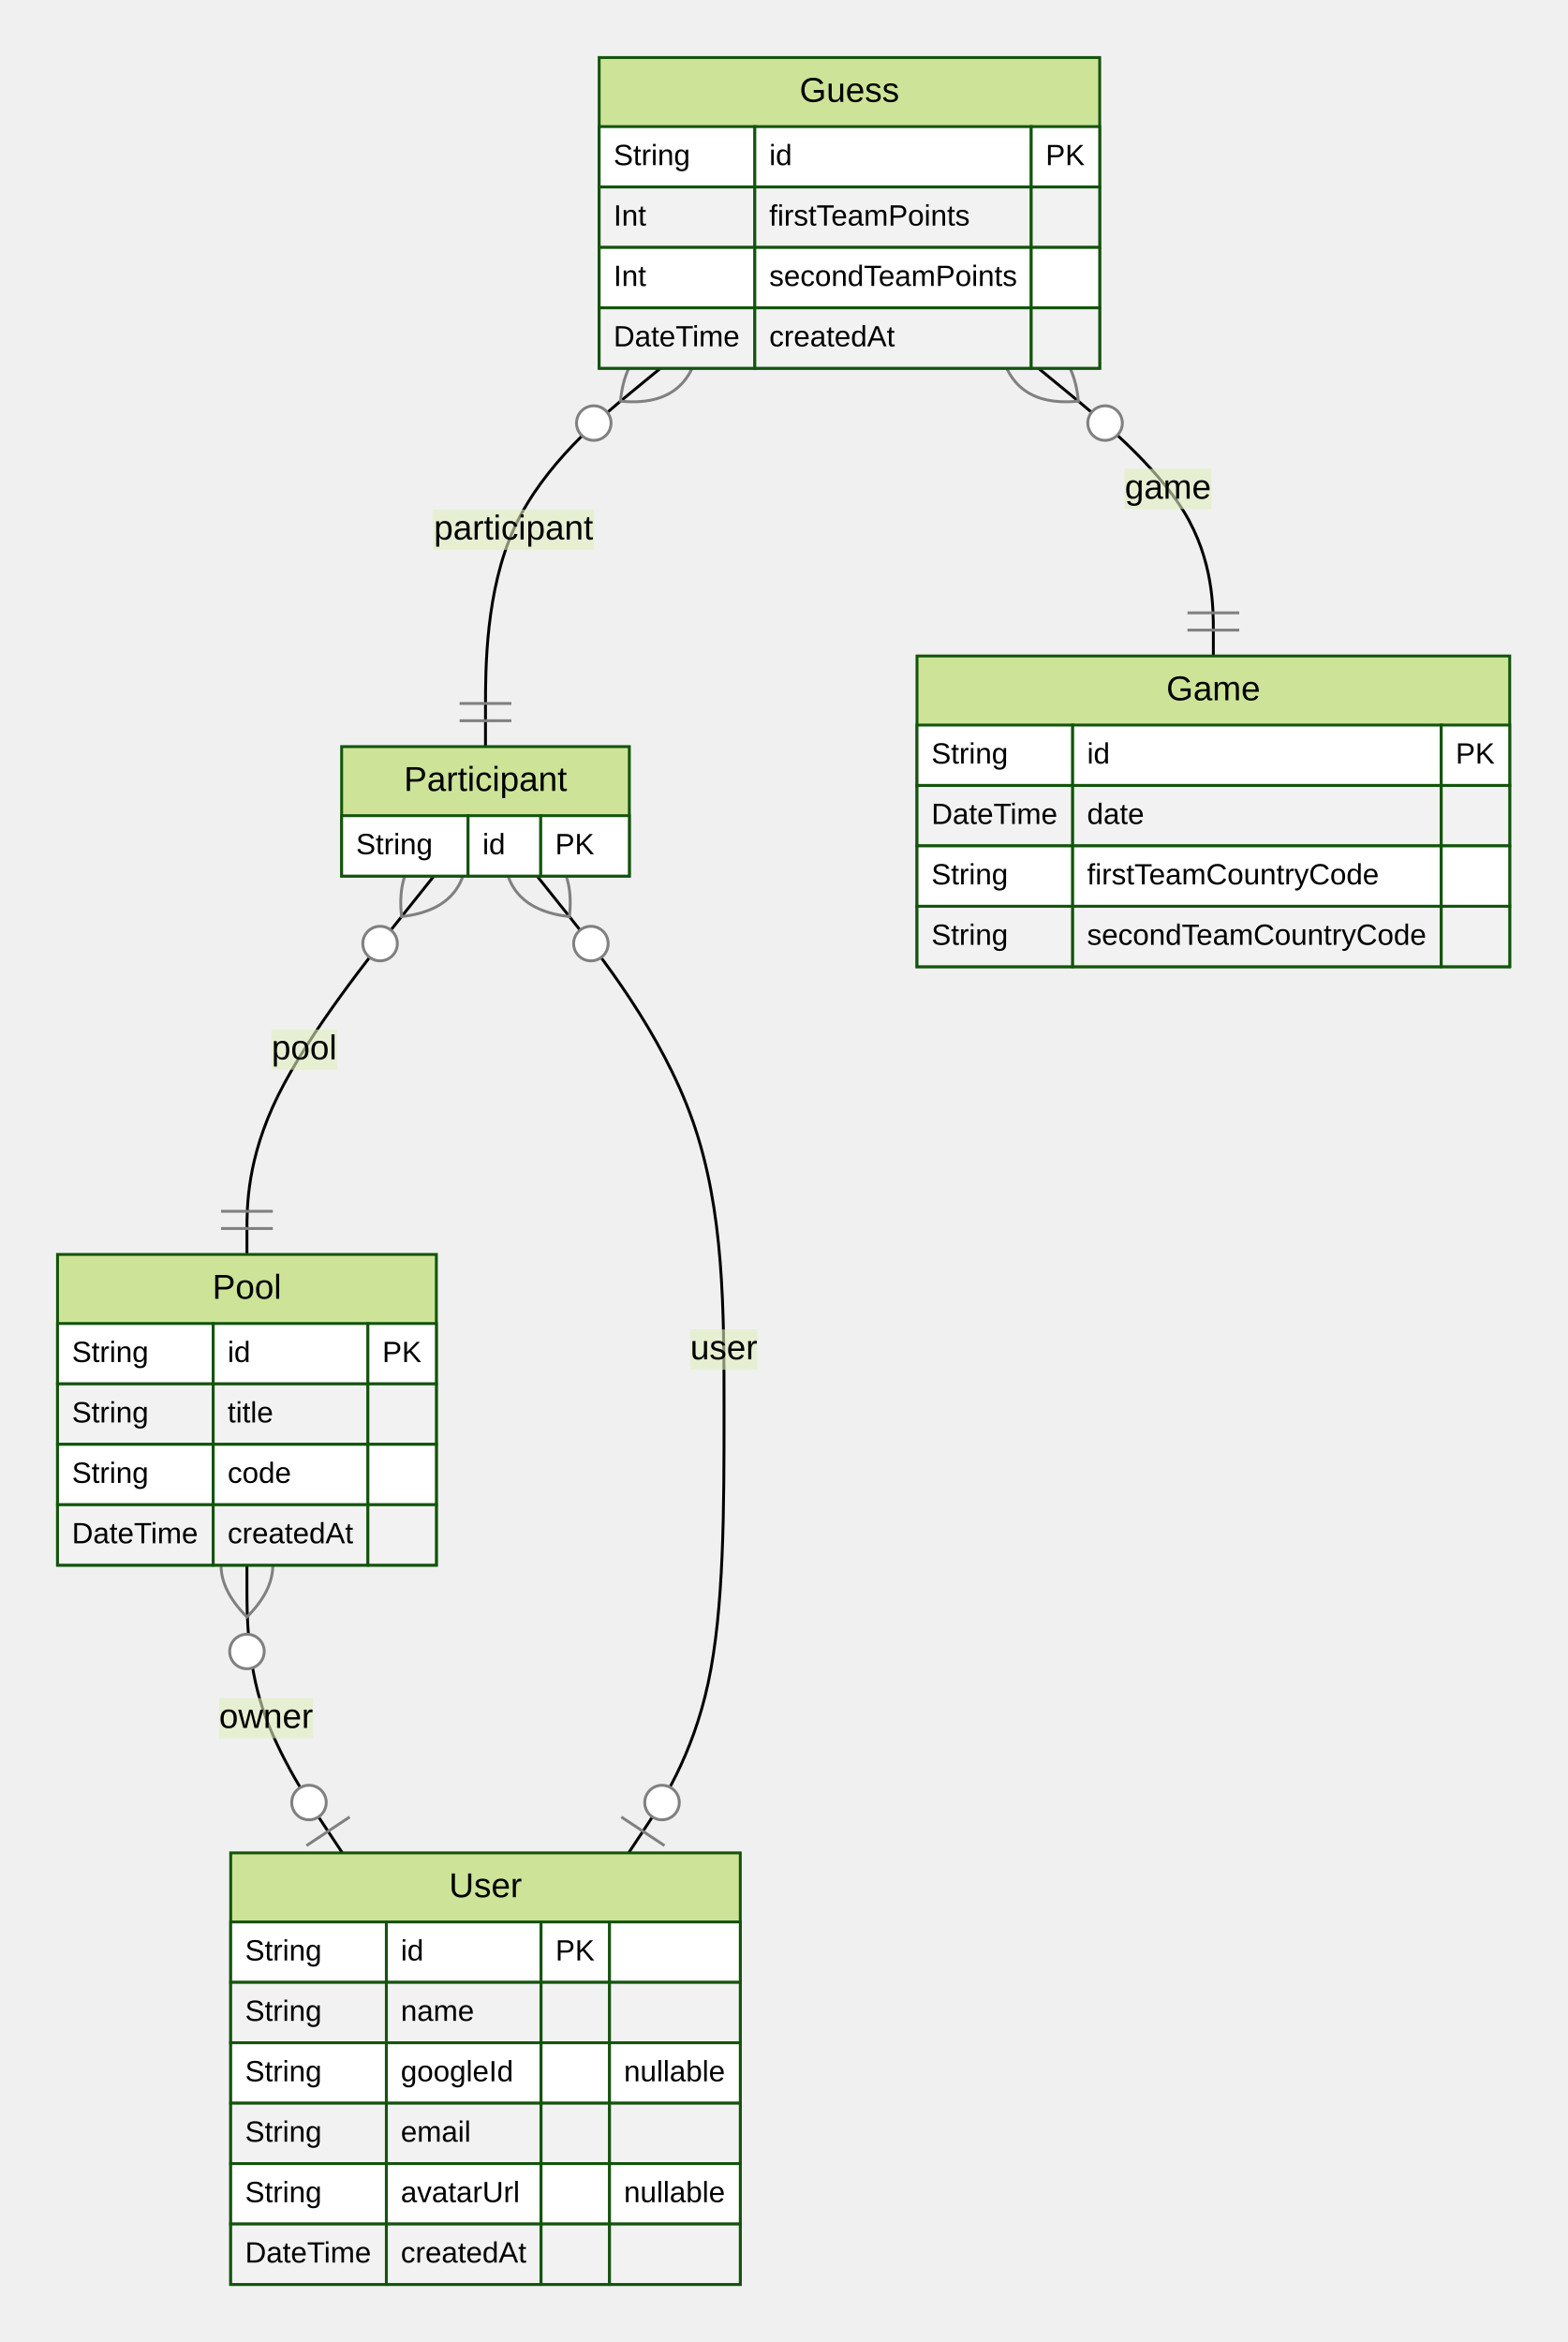
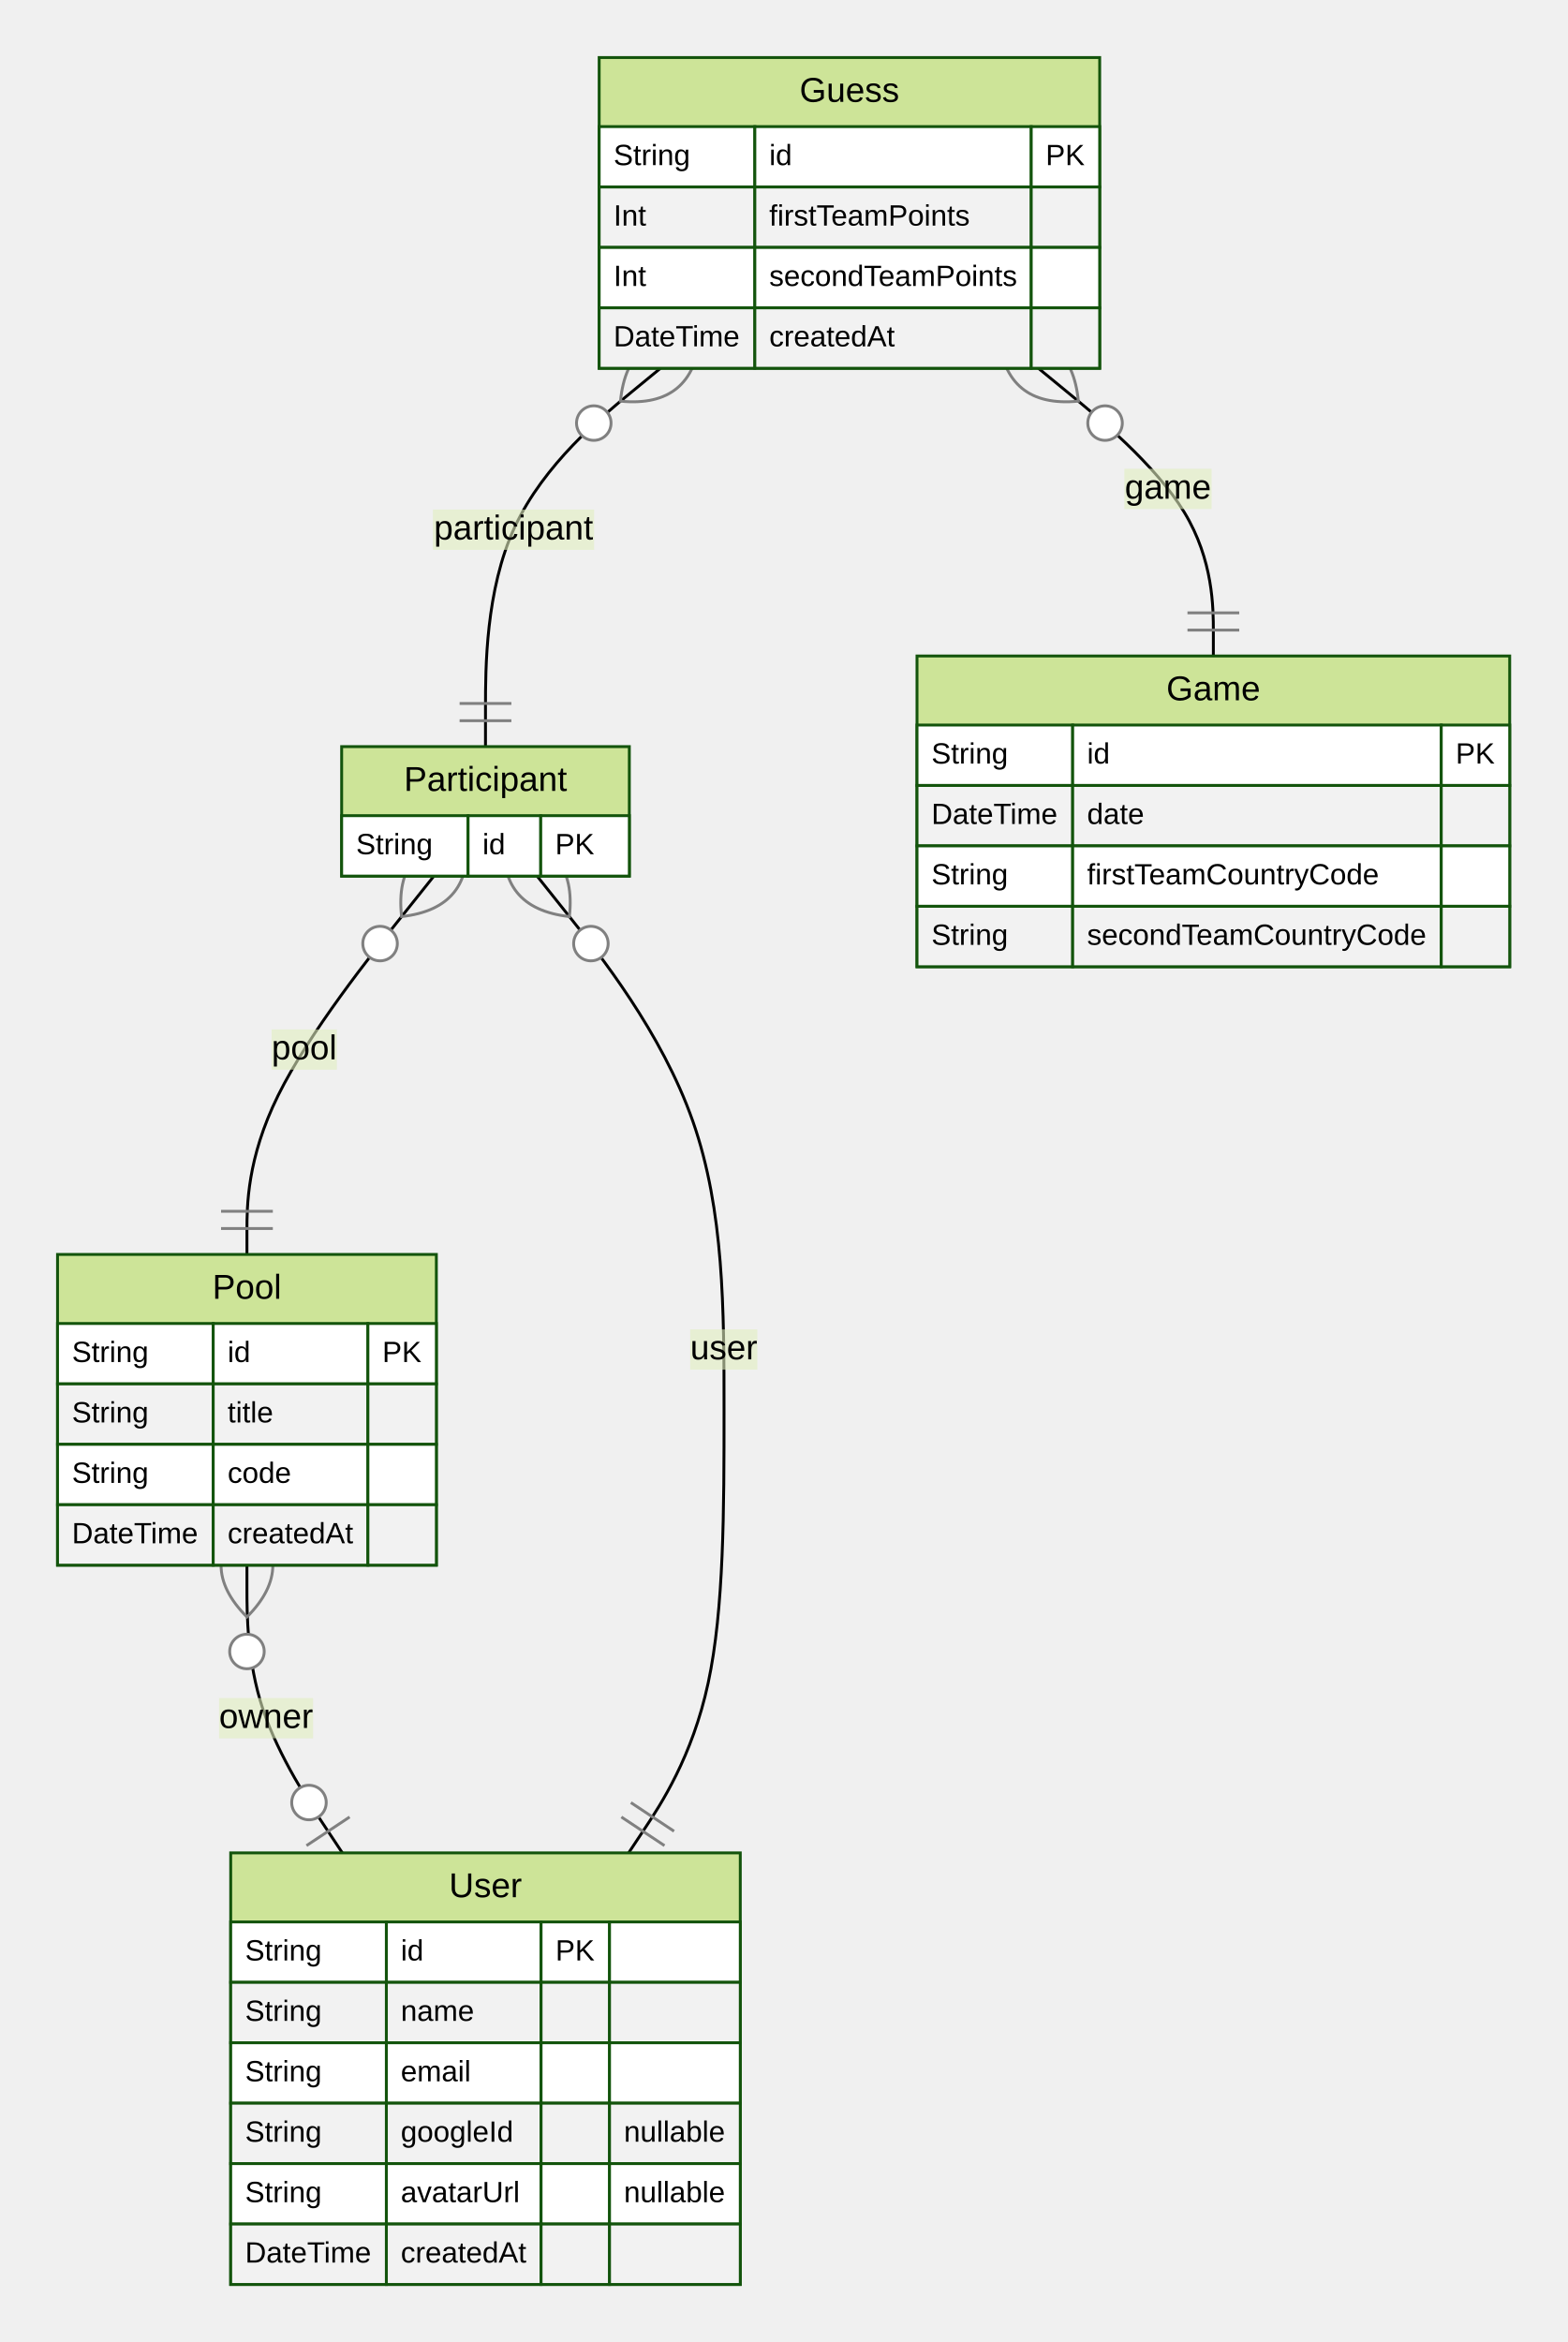
<svg xmlns="http://www.w3.org/2000/svg" aria-labelledby="chart-title-mermaid-0 chart-desc-mermaid-0" role="img" viewBox="0 0 544.791 814" style="max-width: 544.791px; background-color: white;" width="100%" id="mermaid-0">
  <style>#mermaid-0 {font-family:"trebuchet ms",verdana,arial,sans-serif;font-size:16px;fill:#000000;}#mermaid-0 .error-icon{fill:#552222;}#mermaid-0 .error-text{fill:#552222;stroke:#552222;}#mermaid-0 .edge-thickness-normal{stroke-width:2px;}#mermaid-0 .edge-thickness-thick{stroke-width:3.5px;}#mermaid-0 .edge-pattern-solid{stroke-dasharray:0;}#mermaid-0 .edge-pattern-dashed{stroke-dasharray:3;}#mermaid-0 .edge-pattern-dotted{stroke-dasharray:2;}#mermaid-0 .marker{fill:#000000;stroke:#000000;}#mermaid-0 .marker.cross{stroke:#000000;}#mermaid-0 svg{font-family:"trebuchet ms",verdana,arial,sans-serif;font-size:16px;}#mermaid-0 .entityBox{fill:#cde498;stroke:#13540c;}#mermaid-0 .attributeBoxOdd{fill:#ffffff;stroke:#13540c;}#mermaid-0 .attributeBoxEven{fill:#f2f2f2;stroke:#13540c;}#mermaid-0 .relationshipLabelBox{fill:hsl(78.158, 58.462%, 84.51%);opacity:0.7;background-color:hsl(78.158, 58.462%, 84.51%);}#mermaid-0 .relationshipLabelBox rect{opacity:0.5;}#mermaid-0 .relationshipLine{stroke:#000000;}#mermaid-0 :root{--mermaid-font-family:"trebuchet ms",verdana,arial,sans-serif;}</style>
  <g />
  <defs>
    <marker orient="auto" markerHeight="18" markerWidth="18" refY="9" refX="0" id="ONLY_ONE_START">
      <path d="M9,0 L9,18 M15,0 L15,18" fill="none" stroke="gray" />
    </marker>
  </defs>
  <defs>
    <marker orient="auto" markerHeight="18" markerWidth="18" refY="9" refX="18" id="ONLY_ONE_END">
      <path d="M3,0 L3,18 M9,0 L9,18" fill="none" stroke="gray" />
    </marker>
  </defs>
  <defs>
    <marker orient="auto" markerHeight="18" markerWidth="30" refY="9" refX="0" id="ZERO_OR_ONE_START">
      <circle r="6" cy="9" cx="21" fill="white" stroke="gray" />
      <path d="M9,0 L9,18" fill="none" stroke="gray" />
    </marker>
  </defs>
  <defs>
    <marker orient="auto" markerHeight="18" markerWidth="30" refY="9" refX="30" id="ZERO_OR_ONE_END">
      <circle r="6" cy="9" cx="9" fill="white" stroke="gray" />
      <path d="M21,0 L21,18" fill="none" stroke="gray" />
    </marker>
  </defs>
  <defs>
    <marker orient="auto" markerHeight="36" markerWidth="45" refY="18" refX="18" id="ONE_OR_MORE_START">
      <path d="M0,18 Q 18,0 36,18 Q 18,36 0,18 M42,9 L42,27" fill="none" stroke="gray" />
    </marker>
  </defs>
  <defs>
    <marker orient="auto" markerHeight="36" markerWidth="45" refY="18" refX="27" id="ONE_OR_MORE_END">
      <path d="M3,9 L3,27 M9,18 Q27,0 45,18 Q27,36 9,18" fill="none" stroke="gray" />
    </marker>
  </defs>
  <defs>
    <marker orient="auto" markerHeight="36" markerWidth="57" refY="18" refX="18" id="ZERO_OR_MORE_START">
      <circle r="6" cy="18" cx="48" fill="white" stroke="gray" />
      <path d="M0,18 Q18,0 36,18 Q18,36 0,18" fill="none" stroke="gray" />
    </marker>
  </defs>
  <defs>
    <marker orient="auto" markerHeight="36" markerWidth="57" refY="18" refX="39" id="ZERO_OR_MORE_END">
      <circle r="6" cy="18" cx="9" fill="white" stroke="gray" />
      <path d="M21,18 Q39,0 57,18 Q39,36 21,18" fill="none" stroke="gray" />
    </marker>
  </defs>
  <path marker-start="url(#ZERO_OR_MORE_START)" marker-end="url(#ZERO_OR_ONE_END)" fill="none" stroke="gray" d="M85.841,544L85.841,552.333C85.841,560.667,85.841,577.333,91.37,594C96.898,610.667,107.954,627.333,113.482,635.667L119.01,644" class="er relationshipLine" />
+   <path marker-start="url(#ZERO_OR_MORE_START)" marker-end="url(#ONLY_ONE_END)" fill="none" stroke="gray" d="M186.702,304.5L197.532,318.083C208.362,331.667,230.023,358.833,240.853,389.75C251.683,420.667,251.683,455.333,251.683,490C251.683,524.667,251.683,559.333,246.155,585C240.627,610.667,229.571,627.333,224.043,635.667L218.515,644" class="er relationshipLine" />
  <path marker-start="url(#ZERO_OR_MORE_START)" marker-end="url(#ONLY_ONE_END)" fill="none" stroke="gray" d="M150.823,304.5L139.992,318.083C129.162,331.667,107.502,358.833,96.672,380.75C85.841,402.667,85.841,419.333,85.841,427.667L85.841,436" class="er relationshipLine" />
-   <path marker-start="url(#ZERO_OR_MORE_START)" marker-end="url(#ZERO_OR_ONE_END)" fill="none" stroke="gray" d="M186.702,304.5L197.532,318.083C208.362,331.667,230.023,358.833,240.853,389.75C251.683,420.667,251.683,455.333,251.683,490C251.683,524.667,251.683,559.333,246.155,585C240.627,610.667,229.571,627.333,224.043,635.667L218.515,644" class="er relationshipLine" />
  <path marker-start="url(#ZERO_OR_MORE_START)" marker-end="url(#ONLY_ONE_END)" fill="none" stroke="gray" d="M229.583,128L219.446,136.333C209.309,144.667,189.036,161.333,178.899,183.25C168.762,205.167,168.762,232.333,168.762,245.917L168.762,259.5" class="er relationshipLine" />
  <path marker-start="url(#ZERO_OR_MORE_START)" marker-end="url(#ONLY_ONE_END)" fill="none" stroke="gray" d="M360.956,128L371.093,136.333C381.23,144.667,401.503,161.333,411.64,178C421.777,194.667,421.777,211.333,421.777,219.667L421.777,228" class="er relationshipLine" />
  <g transform="translate(20,436 )" id="Pool">
    <rect height="108" width="131.683" y="0" x="0" stroke="gray" fill-opacity="100%" fill="honeydew" class="er entityBox" />
    <text transform="translate(65.84149,12)" style="font-family: &quot;trebuchet ms&quot;, verdana, arial, sans-serif;; font-size: 12px" text-anchor="middle" dominant-baseline="middle" y="0" x="0" id="entity-Pool" class="er entityLabel">Pool</text>
    <rect height="21" width="54.113" y="24" x="0" stroke="gray" fill-opacity="100%" fill="honeydew" class="er attributeBoxOdd" />
    <text transform="translate(5,34.5)" style="font-family: &quot;trebuchet ms&quot;, verdana, arial, sans-serif;; font-size: 10.2px" text-anchor="left" dominant-baseline="middle" y="0" x="0" id="entity-Pool-attr-1-type" class="er entityLabel">String</text>
    <rect height="21" width="53.775" y="24" x="54.113" stroke="gray" fill-opacity="100%" fill="honeydew" class="er attributeBoxOdd" />
    <text transform="translate(59.11313,34.5)" style="font-family: &quot;trebuchet ms&quot;, verdana, arial, sans-serif;; font-size: 10.2px" text-anchor="left" dominant-baseline="middle" y="0" x="0" id="entity-Pool-attr-1-name" class="er entityLabel">id</text>
    <rect height="21" width="23.795" y="24" x="107.888" stroke="gray" fill-opacity="100%" fill="honeydew" class="er attributeBoxOdd" />
    <text transform="translate(112.888,34.5)" style="font-family: &quot;trebuchet ms&quot;, verdana, arial, sans-serif;; font-size: 10.2px" text-anchor="left" dominant-baseline="middle" y="0" x="0" id="entity-Pool-attr-1-key" class="er entityLabel">PK</text>
    <rect height="21" width="54.113" y="45" x="0" stroke="gray" fill-opacity="100%" fill="honeydew" class="er attributeBoxEven" />
    <text transform="translate(5,55.5)" style="font-family: &quot;trebuchet ms&quot;, verdana, arial, sans-serif;; font-size: 10.2px" text-anchor="left" dominant-baseline="middle" y="0" x="0" id="entity-Pool-attr-2-type" class="er entityLabel">String</text>
    <rect height="21" width="53.775" y="45" x="54.113" stroke="gray" fill-opacity="100%" fill="honeydew" class="er attributeBoxEven" />
    <text transform="translate(59.11313,55.5)" style="font-family: &quot;trebuchet ms&quot;, verdana, arial, sans-serif;; font-size: 10.2px" text-anchor="left" dominant-baseline="middle" y="0" x="0" id="entity-Pool-attr-2-name" class="er entityLabel">title</text>
    <rect height="21" width="23.795" y="45" x="107.888" stroke="gray" fill-opacity="100%" fill="honeydew" class="er attributeBoxEven" />
    <text transform="translate(112.888,55.5)" style="font-family: &quot;trebuchet ms&quot;, verdana, arial, sans-serif;; font-size: 10.2px" text-anchor="left" dominant-baseline="middle" y="0" x="0" id="entity-Pool-attr-2-key" class="er entityLabel" />
    <rect height="21" width="54.113" y="66" x="0" stroke="gray" fill-opacity="100%" fill="honeydew" class="er attributeBoxOdd" />
    <text transform="translate(5,76.5)" style="font-family: &quot;trebuchet ms&quot;, verdana, arial, sans-serif;; font-size: 10.2px" text-anchor="left" dominant-baseline="middle" y="0" x="0" id="entity-Pool-attr-3-type" class="er entityLabel">String</text>
    <rect height="21" width="53.775" y="66" x="54.113" stroke="gray" fill-opacity="100%" fill="honeydew" class="er attributeBoxOdd" />
    <text transform="translate(59.11313,76.5)" style="font-family: &quot;trebuchet ms&quot;, verdana, arial, sans-serif;; font-size: 10.2px" text-anchor="left" dominant-baseline="middle" y="0" x="0" id="entity-Pool-attr-3-name" class="er entityLabel">code</text>
    <rect height="21" width="23.795" y="66" x="107.888" stroke="gray" fill-opacity="100%" fill="honeydew" class="er attributeBoxOdd" />
    <text transform="translate(112.888,76.5)" style="font-family: &quot;trebuchet ms&quot;, verdana, arial, sans-serif;; font-size: 10.2px" text-anchor="left" dominant-baseline="middle" y="0" x="0" id="entity-Pool-attr-3-key" class="er entityLabel" />
    <rect height="21" width="54.113" y="87" x="0" stroke="gray" fill-opacity="100%" fill="honeydew" class="er attributeBoxEven" />
    <text transform="translate(5,97.5)" style="font-family: &quot;trebuchet ms&quot;, verdana, arial, sans-serif;; font-size: 10.2px" text-anchor="left" dominant-baseline="middle" y="0" x="0" id="entity-Pool-attr-4-type" class="er entityLabel">DateTime</text>
    <rect height="21" width="53.775" y="87" x="54.113" stroke="gray" fill-opacity="100%" fill="honeydew" class="er attributeBoxEven" />
    <text transform="translate(59.11313,97.5)" style="font-family: &quot;trebuchet ms&quot;, verdana, arial, sans-serif;; font-size: 10.2px" text-anchor="left" dominant-baseline="middle" y="0" x="0" id="entity-Pool-attr-4-name" class="er entityLabel">createdAt</text>
    <rect height="21" width="23.795" y="87" x="107.888" stroke="gray" fill-opacity="100%" fill="honeydew" class="er attributeBoxEven" />
    <text transform="translate(112.888,97.5)" style="font-family: &quot;trebuchet ms&quot;, verdana, arial, sans-serif;; font-size: 10.2px" text-anchor="left" dominant-baseline="middle" y="0" x="0" id="entity-Pool-attr-4-key" class="er entityLabel" />
  </g>
  <g transform="translate(118.7622,259.5 )" id="Participant">
    <rect height="45" width="100" y="0" x="0" stroke="gray" fill-opacity="100%" fill="honeydew" class="er entityBox" />
    <text transform="translate(50,12)" style="font-family: &quot;trebuchet ms&quot;, verdana, arial, sans-serif;; font-size: 12px" text-anchor="middle" dominant-baseline="middle" y="0" x="0" id="entity-Participant" class="er entityLabel">Participant</text>
    <rect height="21" width="43.945" y="24" x="0" stroke="gray" fill-opacity="100%" fill="honeydew" class="er attributeBoxOdd" />
    <text transform="translate(5,34.5)" style="font-family: &quot;trebuchet ms&quot;, verdana, arial, sans-serif;; font-size: 10.2px" text-anchor="left" dominant-baseline="middle" y="0" x="0" id="entity-Participant-attr-1-type" class="er entityLabel">String</text>
    <rect height="21" width="25.262" y="24" x="43.945" stroke="gray" fill-opacity="100%" fill="honeydew" class="er attributeBoxOdd" />
    <text transform="translate(48.94526,34.5)" style="font-family: &quot;trebuchet ms&quot;, verdana, arial, sans-serif;; font-size: 10.2px" text-anchor="left" dominant-baseline="middle" y="0" x="0" id="entity-Participant-attr-1-name" class="er entityLabel">id</text>
    <rect height="21" width="30.793" y="24" x="69.207" stroke="gray" fill-opacity="100%" fill="honeydew" class="er attributeBoxOdd" />
    <text transform="translate(74.20681,34.5)" style="font-family: &quot;trebuchet ms&quot;, verdana, arial, sans-serif;; font-size: 10.2px" text-anchor="left" dominant-baseline="middle" y="0" x="0" id="entity-Participant-attr-1-key" class="er entityLabel">PK</text>
  </g>
  <g transform="translate(80.19414,644 )" id="User">
    <rect height="150" width="177.136" y="0" x="0" stroke="gray" fill-opacity="100%" fill="honeydew" class="er entityBox" />
    <text transform="translate(88.5681,12)" style="font-family: &quot;trebuchet ms&quot;, verdana, arial, sans-serif;; font-size: 12px" text-anchor="middle" dominant-baseline="middle" y="0" x="0" id="entity-User" class="er entityLabel">User</text>
    <rect height="21" width="54.113" y="24" x="0" stroke="gray" fill-opacity="100%" fill="honeydew" class="er attributeBoxOdd" />
    <text transform="translate(5,34.5)" style="font-family: &quot;trebuchet ms&quot;, verdana, arial, sans-serif;; font-size: 10.2px" text-anchor="left" dominant-baseline="middle" y="0" x="0" id="entity-User-attr-1-type" class="er entityLabel">String</text>
    <rect height="21" width="53.775" y="24" x="54.113" stroke="gray" fill-opacity="100%" fill="honeydew" class="er attributeBoxOdd" />
    <text transform="translate(59.11313,34.5)" style="font-family: &quot;trebuchet ms&quot;, verdana, arial, sans-serif;; font-size: 10.2px" text-anchor="left" dominant-baseline="middle" y="0" x="0" id="entity-User-attr-1-name" class="er entityLabel">id</text>
    <rect height="21" width="23.795" y="24" x="107.888" stroke="gray" fill-opacity="100%" fill="honeydew" class="er attributeBoxOdd" />
    <text transform="translate(112.888,34.5)" style="font-family: &quot;trebuchet ms&quot;, verdana, arial, sans-serif;; font-size: 10.2px" text-anchor="left" dominant-baseline="middle" y="0" x="0" id="entity-User-attr-1-key" class="er entityLabel">PK</text>
    <rect height="21" width="45.453" y="24" x="131.683" stroke="gray" fill-opacity="100%" fill="honeydew" class="er attributeBoxOdd" />
    <text transform="translate(136.683,34.5)" style="font-family: &quot;trebuchet ms&quot;, verdana, arial, sans-serif;; font-size: 10.2px" text-anchor="left" dominant-baseline="middle" y="0" x="0" id="entity-User-attr-1-comment" class="er entityLabel" />
    <rect height="21" width="54.113" y="45" x="0" stroke="gray" fill-opacity="100%" fill="honeydew" class="er attributeBoxEven" />
    <text transform="translate(5,55.5)" style="font-family: &quot;trebuchet ms&quot;, verdana, arial, sans-serif;; font-size: 10.2px" text-anchor="left" dominant-baseline="middle" y="0" x="0" id="entity-User-attr-2-type" class="er entityLabel">String</text>
    <rect height="21" width="53.775" y="45" x="54.113" stroke="gray" fill-opacity="100%" fill="honeydew" class="er attributeBoxEven" />
    <text transform="translate(59.11313,55.5)" style="font-family: &quot;trebuchet ms&quot;, verdana, arial, sans-serif;; font-size: 10.2px" text-anchor="left" dominant-baseline="middle" y="0" x="0" id="entity-User-attr-2-name" class="er entityLabel">name</text>
    <rect height="21" width="23.795" y="45" x="107.888" stroke="gray" fill-opacity="100%" fill="honeydew" class="er attributeBoxEven" />
    <text transform="translate(112.888,55.5)" style="font-family: &quot;trebuchet ms&quot;, verdana, arial, sans-serif;; font-size: 10.2px" text-anchor="left" dominant-baseline="middle" y="0" x="0" id="entity-User-attr-2-key" class="er entityLabel" />
    <rect height="21" width="45.453" y="45" x="131.683" stroke="gray" fill-opacity="100%" fill="honeydew" class="er attributeBoxEven" />
    <text transform="translate(136.683,55.5)" style="font-family: &quot;trebuchet ms&quot;, verdana, arial, sans-serif;; font-size: 10.2px" text-anchor="left" dominant-baseline="middle" y="0" x="0" id="entity-User-attr-2-comment" class="er entityLabel" />
    <rect height="21" width="54.113" y="66" x="0" stroke="gray" fill-opacity="100%" fill="honeydew" class="er attributeBoxOdd" />
    <text transform="translate(5,76.5)" style="font-family: &quot;trebuchet ms&quot;, verdana, arial, sans-serif;; font-size: 10.2px" text-anchor="left" dominant-baseline="middle" y="0" x="0" id="entity-User-attr-3-type" class="er entityLabel">String</text>
    <rect height="21" width="53.775" y="66" x="54.113" stroke="gray" fill-opacity="100%" fill="honeydew" class="er attributeBoxOdd" />
-     <text transform="translate(59.11313,76.5)" style="font-family: &quot;trebuchet ms&quot;, verdana, arial, sans-serif;; font-size: 10.2px" text-anchor="left" dominant-baseline="middle" y="0" x="0" id="entity-User-attr-3-name" class="er entityLabel">googleId</text>
+     <text transform="translate(59.11313,76.5)" style="font-family: &quot;trebuchet ms&quot;, verdana, arial, sans-serif;; font-size: 10.2px" text-anchor="left" dominant-baseline="middle" y="0" x="0" id="entity-User-attr-3-name" class="er entityLabel">email</text>
    <rect height="21" width="23.795" y="66" x="107.888" stroke="gray" fill-opacity="100%" fill="honeydew" class="er attributeBoxOdd" />
    <text transform="translate(112.888,76.5)" style="font-family: &quot;trebuchet ms&quot;, verdana, arial, sans-serif;; font-size: 10.2px" text-anchor="left" dominant-baseline="middle" y="0" x="0" id="entity-User-attr-3-key" class="er entityLabel" />
    <rect height="21" width="45.453" y="66" x="131.683" stroke="gray" fill-opacity="100%" fill="honeydew" class="er attributeBoxOdd" />
-     <text transform="translate(136.683,76.5)" style="font-family: &quot;trebuchet ms&quot;, verdana, arial, sans-serif;; font-size: 10.2px" text-anchor="left" dominant-baseline="middle" y="0" x="0" id="entity-User-attr-3-comment" class="er entityLabel">nullable</text>
+     <text transform="translate(136.683,76.5)" style="font-family: &quot;trebuchet ms&quot;, verdana, arial, sans-serif;; font-size: 10.2px" text-anchor="left" dominant-baseline="middle" y="0" x="0" id="entity-User-attr-3-comment" class="er entityLabel" />
    <rect height="21" width="54.113" y="87" x="0" stroke="gray" fill-opacity="100%" fill="honeydew" class="er attributeBoxEven" />
    <text transform="translate(5,97.5)" style="font-family: &quot;trebuchet ms&quot;, verdana, arial, sans-serif;; font-size: 10.2px" text-anchor="left" dominant-baseline="middle" y="0" x="0" id="entity-User-attr-4-type" class="er entityLabel">String</text>
    <rect height="21" width="53.775" y="87" x="54.113" stroke="gray" fill-opacity="100%" fill="honeydew" class="er attributeBoxEven" />
-     <text transform="translate(59.11313,97.5)" style="font-family: &quot;trebuchet ms&quot;, verdana, arial, sans-serif;; font-size: 10.2px" text-anchor="left" dominant-baseline="middle" y="0" x="0" id="entity-User-attr-4-name" class="er entityLabel">email</text>
+     <text transform="translate(59.11313,97.5)" style="font-family: &quot;trebuchet ms&quot;, verdana, arial, sans-serif;; font-size: 10.2px" text-anchor="left" dominant-baseline="middle" y="0" x="0" id="entity-User-attr-4-name" class="er entityLabel">googleId</text>
    <rect height="21" width="23.795" y="87" x="107.888" stroke="gray" fill-opacity="100%" fill="honeydew" class="er attributeBoxEven" />
    <text transform="translate(112.888,97.5)" style="font-family: &quot;trebuchet ms&quot;, verdana, arial, sans-serif;; font-size: 10.2px" text-anchor="left" dominant-baseline="middle" y="0" x="0" id="entity-User-attr-4-key" class="er entityLabel" />
    <rect height="21" width="45.453" y="87" x="131.683" stroke="gray" fill-opacity="100%" fill="honeydew" class="er attributeBoxEven" />
-     <text transform="translate(136.683,97.5)" style="font-family: &quot;trebuchet ms&quot;, verdana, arial, sans-serif;; font-size: 10.2px" text-anchor="left" dominant-baseline="middle" y="0" x="0" id="entity-User-attr-4-comment" class="er entityLabel" />
+     <text transform="translate(136.683,97.5)" style="font-family: &quot;trebuchet ms&quot;, verdana, arial, sans-serif;; font-size: 10.2px" text-anchor="left" dominant-baseline="middle" y="0" x="0" id="entity-User-attr-4-comment" class="er entityLabel">nullable</text>
    <rect height="21" width="54.113" y="108" x="0" stroke="gray" fill-opacity="100%" fill="honeydew" class="er attributeBoxOdd" />
    <text transform="translate(5,118.5)" style="font-family: &quot;trebuchet ms&quot;, verdana, arial, sans-serif;; font-size: 10.2px" text-anchor="left" dominant-baseline="middle" y="0" x="0" id="entity-User-attr-5-type" class="er entityLabel">String</text>
    <rect height="21" width="53.775" y="108" x="54.113" stroke="gray" fill-opacity="100%" fill="honeydew" class="er attributeBoxOdd" />
    <text transform="translate(59.11313,118.5)" style="font-family: &quot;trebuchet ms&quot;, verdana, arial, sans-serif;; font-size: 10.2px" text-anchor="left" dominant-baseline="middle" y="0" x="0" id="entity-User-attr-5-name" class="er entityLabel">avatarUrl</text>
    <rect height="21" width="23.795" y="108" x="107.888" stroke="gray" fill-opacity="100%" fill="honeydew" class="er attributeBoxOdd" />
    <text transform="translate(112.888,118.5)" style="font-family: &quot;trebuchet ms&quot;, verdana, arial, sans-serif;; font-size: 10.2px" text-anchor="left" dominant-baseline="middle" y="0" x="0" id="entity-User-attr-5-key" class="er entityLabel" />
    <rect height="21" width="45.453" y="108" x="131.683" stroke="gray" fill-opacity="100%" fill="honeydew" class="er attributeBoxOdd" />
    <text transform="translate(136.683,118.5)" style="font-family: &quot;trebuchet ms&quot;, verdana, arial, sans-serif;; font-size: 10.2px" text-anchor="left" dominant-baseline="middle" y="0" x="0" id="entity-User-attr-5-comment" class="er entityLabel">nullable</text>
    <rect height="21" width="54.113" y="129" x="0" stroke="gray" fill-opacity="100%" fill="honeydew" class="er attributeBoxEven" />
    <text transform="translate(5,139.5)" style="font-family: &quot;trebuchet ms&quot;, verdana, arial, sans-serif;; font-size: 10.2px" text-anchor="left" dominant-baseline="middle" y="0" x="0" id="entity-User-attr-6-type" class="er entityLabel">DateTime</text>
    <rect height="21" width="53.775" y="129" x="54.113" stroke="gray" fill-opacity="100%" fill="honeydew" class="er attributeBoxEven" />
    <text transform="translate(59.11313,139.5)" style="font-family: &quot;trebuchet ms&quot;, verdana, arial, sans-serif;; font-size: 10.2px" text-anchor="left" dominant-baseline="middle" y="0" x="0" id="entity-User-attr-6-name" class="er entityLabel">createdAt</text>
    <rect height="21" width="23.795" y="129" x="107.888" stroke="gray" fill-opacity="100%" fill="honeydew" class="er attributeBoxEven" />
    <text transform="translate(112.888,139.5)" style="font-family: &quot;trebuchet ms&quot;, verdana, arial, sans-serif;; font-size: 10.2px" text-anchor="left" dominant-baseline="middle" y="0" x="0" id="entity-User-attr-6-key" class="er entityLabel" />
    <rect height="21" width="45.453" y="129" x="131.683" stroke="gray" fill-opacity="100%" fill="honeydew" class="er attributeBoxEven" />
    <text transform="translate(136.683,139.5)" style="font-family: &quot;trebuchet ms&quot;, verdana, arial, sans-serif;; font-size: 10.2px" text-anchor="left" dominant-baseline="middle" y="0" x="0" id="entity-User-attr-6-comment" class="er entityLabel" />
  </g>
  <g transform="translate(318.7622,228 )" id="Game">
    <rect height="108" width="206.029" y="0" x="0" stroke="gray" fill-opacity="100%" fill="honeydew" class="er entityBox" />
    <text transform="translate(103.0145,12)" style="font-family: &quot;trebuchet ms&quot;, verdana, arial, sans-serif;; font-size: 12px" text-anchor="middle" dominant-baseline="middle" y="0" x="0" id="entity-Game" class="er entityLabel">Game</text>
    <rect height="21" width="54.113" y="24" x="0" stroke="gray" fill-opacity="100%" fill="honeydew" class="er attributeBoxOdd" />
    <text transform="translate(5,34.5)" style="font-family: &quot;trebuchet ms&quot;, verdana, arial, sans-serif;; font-size: 10.2px" text-anchor="left" dominant-baseline="middle" y="0" x="0" id="entity-Game-attr-1-type" class="er entityLabel">String</text>
    <rect height="21" width="128.121" y="24" x="54.113" stroke="gray" fill-opacity="100%" fill="honeydew" class="er attributeBoxOdd" />
    <text transform="translate(59.11313,34.5)" style="font-family: &quot;trebuchet ms&quot;, verdana, arial, sans-serif;; font-size: 10.2px" text-anchor="left" dominant-baseline="middle" y="0" x="0" id="entity-Game-attr-1-name" class="er entityLabel">id</text>
    <rect height="21" width="23.795" y="24" x="182.234" stroke="gray" fill-opacity="100%" fill="honeydew" class="er attributeBoxOdd" />
    <text transform="translate(187.2339,34.5)" style="font-family: &quot;trebuchet ms&quot;, verdana, arial, sans-serif;; font-size: 10.2px" text-anchor="left" dominant-baseline="middle" y="0" x="0" id="entity-Game-attr-1-key" class="er entityLabel">PK</text>
    <rect height="21" width="54.113" y="45" x="0" stroke="gray" fill-opacity="100%" fill="honeydew" class="er attributeBoxEven" />
    <text transform="translate(5,55.5)" style="font-family: &quot;trebuchet ms&quot;, verdana, arial, sans-serif;; font-size: 10.2px" text-anchor="left" dominant-baseline="middle" y="0" x="0" id="entity-Game-attr-2-type" class="er entityLabel">DateTime</text>
    <rect height="21" width="128.121" y="45" x="54.113" stroke="gray" fill-opacity="100%" fill="honeydew" class="er attributeBoxEven" />
    <text transform="translate(59.11313,55.5)" style="font-family: &quot;trebuchet ms&quot;, verdana, arial, sans-serif;; font-size: 10.2px" text-anchor="left" dominant-baseline="middle" y="0" x="0" id="entity-Game-attr-2-name" class="er entityLabel">date</text>
    <rect height="21" width="23.795" y="45" x="182.234" stroke="gray" fill-opacity="100%" fill="honeydew" class="er attributeBoxEven" />
    <text transform="translate(187.2339,55.5)" style="font-family: &quot;trebuchet ms&quot;, verdana, arial, sans-serif;; font-size: 10.2px" text-anchor="left" dominant-baseline="middle" y="0" x="0" id="entity-Game-attr-2-key" class="er entityLabel" />
    <rect height="21" width="54.113" y="66" x="0" stroke="gray" fill-opacity="100%" fill="honeydew" class="er attributeBoxOdd" />
    <text transform="translate(5,76.5)" style="font-family: &quot;trebuchet ms&quot;, verdana, arial, sans-serif;; font-size: 10.2px" text-anchor="left" dominant-baseline="middle" y="0" x="0" id="entity-Game-attr-3-type" class="er entityLabel">String</text>
    <rect height="21" width="128.121" y="66" x="54.113" stroke="gray" fill-opacity="100%" fill="honeydew" class="er attributeBoxOdd" />
    <text transform="translate(59.11313,76.5)" style="font-family: &quot;trebuchet ms&quot;, verdana, arial, sans-serif;; font-size: 10.2px" text-anchor="left" dominant-baseline="middle" y="0" x="0" id="entity-Game-attr-3-name" class="er entityLabel">firstTeamCountryCode</text>
    <rect height="21" width="23.795" y="66" x="182.234" stroke="gray" fill-opacity="100%" fill="honeydew" class="er attributeBoxOdd" />
    <text transform="translate(187.2339,76.5)" style="font-family: &quot;trebuchet ms&quot;, verdana, arial, sans-serif;; font-size: 10.2px" text-anchor="left" dominant-baseline="middle" y="0" x="0" id="entity-Game-attr-3-key" class="er entityLabel" />
    <rect height="21" width="54.113" y="87" x="0" stroke="gray" fill-opacity="100%" fill="honeydew" class="er attributeBoxEven" />
    <text transform="translate(5,97.5)" style="font-family: &quot;trebuchet ms&quot;, verdana, arial, sans-serif;; font-size: 10.2px" text-anchor="left" dominant-baseline="middle" y="0" x="0" id="entity-Game-attr-4-type" class="er entityLabel">String</text>
    <rect height="21" width="128.121" y="87" x="54.113" stroke="gray" fill-opacity="100%" fill="honeydew" class="er attributeBoxEven" />
    <text transform="translate(59.11313,97.5)" style="font-family: &quot;trebuchet ms&quot;, verdana, arial, sans-serif;; font-size: 10.2px" text-anchor="left" dominant-baseline="middle" y="0" x="0" id="entity-Game-attr-4-name" class="er entityLabel">secondTeamCountryCode</text>
    <rect height="21" width="23.795" y="87" x="182.234" stroke="gray" fill-opacity="100%" fill="honeydew" class="er attributeBoxEven" />
    <text transform="translate(187.2339,97.5)" style="font-family: &quot;trebuchet ms&quot;, verdana, arial, sans-serif;; font-size: 10.2px" text-anchor="left" dominant-baseline="middle" y="0" x="0" id="entity-Game-attr-4-key" class="er entityLabel" />
  </g>
  <g transform="translate(208.2763,20 )" id="Guess">
    <rect height="108" width="173.986" y="0" x="0" stroke="gray" fill-opacity="100%" fill="honeydew" class="er entityBox" />
    <text transform="translate(86.99312,12)" style="font-family: &quot;trebuchet ms&quot;, verdana, arial, sans-serif;; font-size: 12px" text-anchor="middle" dominant-baseline="middle" y="0" x="0" id="entity-Guess" class="er entityLabel">Guess</text>
    <rect height="21" width="54.113" y="24" x="0" stroke="gray" fill-opacity="100%" fill="honeydew" class="er attributeBoxOdd" />
    <text transform="translate(5,34.5)" style="font-family: &quot;trebuchet ms&quot;, verdana, arial, sans-serif;; font-size: 10.2px" text-anchor="left" dominant-baseline="middle" y="0" x="0" id="entity-Guess-attr-1-type" class="er entityLabel">String</text>
    <rect height="21" width="96.078" y="24" x="54.113" stroke="gray" fill-opacity="100%" fill="honeydew" class="er attributeBoxOdd" />
    <text transform="translate(59.11313,34.5)" style="font-family: &quot;trebuchet ms&quot;, verdana, arial, sans-serif;; font-size: 10.2px" text-anchor="left" dominant-baseline="middle" y="0" x="0" id="entity-Guess-attr-1-name" class="er entityLabel">id</text>
    <rect height="21" width="23.795" y="24" x="150.191" stroke="gray" fill-opacity="100%" fill="honeydew" class="er attributeBoxOdd" />
    <text transform="translate(155.1913,34.5)" style="font-family: &quot;trebuchet ms&quot;, verdana, arial, sans-serif;; font-size: 10.2px" text-anchor="left" dominant-baseline="middle" y="0" x="0" id="entity-Guess-attr-1-key" class="er entityLabel">PK</text>
    <rect height="21" width="54.113" y="45" x="0" stroke="gray" fill-opacity="100%" fill="honeydew" class="er attributeBoxEven" />
    <text transform="translate(5,55.5)" style="font-family: &quot;trebuchet ms&quot;, verdana, arial, sans-serif;; font-size: 10.2px" text-anchor="left" dominant-baseline="middle" y="0" x="0" id="entity-Guess-attr-2-type" class="er entityLabel">Int</text>
    <rect height="21" width="96.078" y="45" x="54.113" stroke="gray" fill-opacity="100%" fill="honeydew" class="er attributeBoxEven" />
    <text transform="translate(59.11313,55.5)" style="font-family: &quot;trebuchet ms&quot;, verdana, arial, sans-serif;; font-size: 10.2px" text-anchor="left" dominant-baseline="middle" y="0" x="0" id="entity-Guess-attr-2-name" class="er entityLabel">firstTeamPoints</text>
    <rect height="21" width="23.795" y="45" x="150.191" stroke="gray" fill-opacity="100%" fill="honeydew" class="er attributeBoxEven" />
    <text transform="translate(155.1913,55.5)" style="font-family: &quot;trebuchet ms&quot;, verdana, arial, sans-serif;; font-size: 10.2px" text-anchor="left" dominant-baseline="middle" y="0" x="0" id="entity-Guess-attr-2-key" class="er entityLabel" />
    <rect height="21" width="54.113" y="66" x="0" stroke="gray" fill-opacity="100%" fill="honeydew" class="er attributeBoxOdd" />
    <text transform="translate(5,76.5)" style="font-family: &quot;trebuchet ms&quot;, verdana, arial, sans-serif;; font-size: 10.2px" text-anchor="left" dominant-baseline="middle" y="0" x="0" id="entity-Guess-attr-3-type" class="er entityLabel">Int</text>
    <rect height="21" width="96.078" y="66" x="54.113" stroke="gray" fill-opacity="100%" fill="honeydew" class="er attributeBoxOdd" />
    <text transform="translate(59.11313,76.5)" style="font-family: &quot;trebuchet ms&quot;, verdana, arial, sans-serif;; font-size: 10.2px" text-anchor="left" dominant-baseline="middle" y="0" x="0" id="entity-Guess-attr-3-name" class="er entityLabel">secondTeamPoints</text>
    <rect height="21" width="23.795" y="66" x="150.191" stroke="gray" fill-opacity="100%" fill="honeydew" class="er attributeBoxOdd" />
    <text transform="translate(155.1913,76.5)" style="font-family: &quot;trebuchet ms&quot;, verdana, arial, sans-serif;; font-size: 10.2px" text-anchor="left" dominant-baseline="middle" y="0" x="0" id="entity-Guess-attr-3-key" class="er entityLabel" />
    <rect height="21" width="54.113" y="87" x="0" stroke="gray" fill-opacity="100%" fill="honeydew" class="er attributeBoxEven" />
    <text transform="translate(5,97.5)" style="font-family: &quot;trebuchet ms&quot;, verdana, arial, sans-serif;; font-size: 10.2px" text-anchor="left" dominant-baseline="middle" y="0" x="0" id="entity-Guess-attr-4-type" class="er entityLabel">DateTime</text>
    <rect height="21" width="96.078" y="87" x="54.113" stroke="gray" fill-opacity="100%" fill="honeydew" class="er attributeBoxEven" />
    <text transform="translate(59.11313,97.5)" style="font-family: &quot;trebuchet ms&quot;, verdana, arial, sans-serif;; font-size: 10.2px" text-anchor="left" dominant-baseline="middle" y="0" x="0" id="entity-Guess-attr-4-name" class="er entityLabel">createdAt</text>
    <rect height="21" width="23.795" y="87" x="150.191" stroke="gray" fill-opacity="100%" fill="honeydew" class="er attributeBoxEven" />
    <text transform="translate(155.1913,97.5)" style="font-family: &quot;trebuchet ms&quot;, verdana, arial, sans-serif;; font-size: 10.2px" text-anchor="left" dominant-baseline="middle" y="0" x="0" id="entity-Guess-attr-4-key" class="er entityLabel" />
  </g>
  <rect fill-opacity="85%" fill="white" height="14" width="32.688" y="590.185" x="76.147" class="er relationshipLabelBox" />
  <text style="font-family: &quot;trebuchet ms&quot;, verdana, arial, sans-serif;; font-size: 12px" dominant-baseline="middle" text-anchor="middle" y="597.185" x="92.491" id="rel1" class="er relationshipLabel">owner</text>
+   <rect fill-opacity="85%" fill="white" height="14" width="23.348" y="462.055" x="239.92" class="er relationshipLabelBox" />
+   <text style="font-family: &quot;trebuchet ms&quot;, verdana, arial, sans-serif;; font-size: 12px" dominant-baseline="middle" text-anchor="middle" y="469.055" x="251.594" id="rel2" class="er relationshipLabel">user</text>
  <rect fill-opacity="85%" fill="white" height="14" width="22.688" y="357.795" x="94.4" class="er relationshipLabelBox" />
-   <text style="font-family: &quot;trebuchet ms&quot;, verdana, arial, sans-serif;; font-size: 12px" dominant-baseline="middle" text-anchor="middle" y="364.795" x="105.744" id="rel2" class="er relationshipLabel">pool</text>
-   <rect fill-opacity="85%" fill="white" height="14" width="23.348" y="462.055" x="239.92" class="er relationshipLabelBox" />
-   <text style="font-family: &quot;trebuchet ms&quot;, verdana, arial, sans-serif;; font-size: 12px" dominant-baseline="middle" text-anchor="middle" y="469.055" x="251.594" id="rel3" class="er relationshipLabel">user</text>
+   <text style="font-family: &quot;trebuchet ms&quot;, verdana, arial, sans-serif;; font-size: 12px" dominant-baseline="middle" text-anchor="middle" y="364.795" x="105.744" id="rel3" class="er relationshipLabel">pool</text>
  <rect fill-opacity="85%" fill="white" height="14" width="56.031" y="177.114" x="150.49" class="er relationshipLabelBox" />
  <text style="font-family: &quot;trebuchet ms&quot;, verdana, arial, sans-serif;; font-size: 12px" dominant-baseline="middle" text-anchor="middle" y="184.114" x="178.506" id="rel4" class="er relationshipLabel">participant</text>
  <rect fill-opacity="85%" fill="white" height="14" width="30.344" y="162.93" x="390.825" class="er relationshipLabelBox" />
  <text style="font-family: &quot;trebuchet ms&quot;, verdana, arial, sans-serif;; font-size: 12px" dominant-baseline="middle" text-anchor="middle" y="169.93" x="405.997" id="rel5" class="er relationshipLabel">game</text>
</svg>
